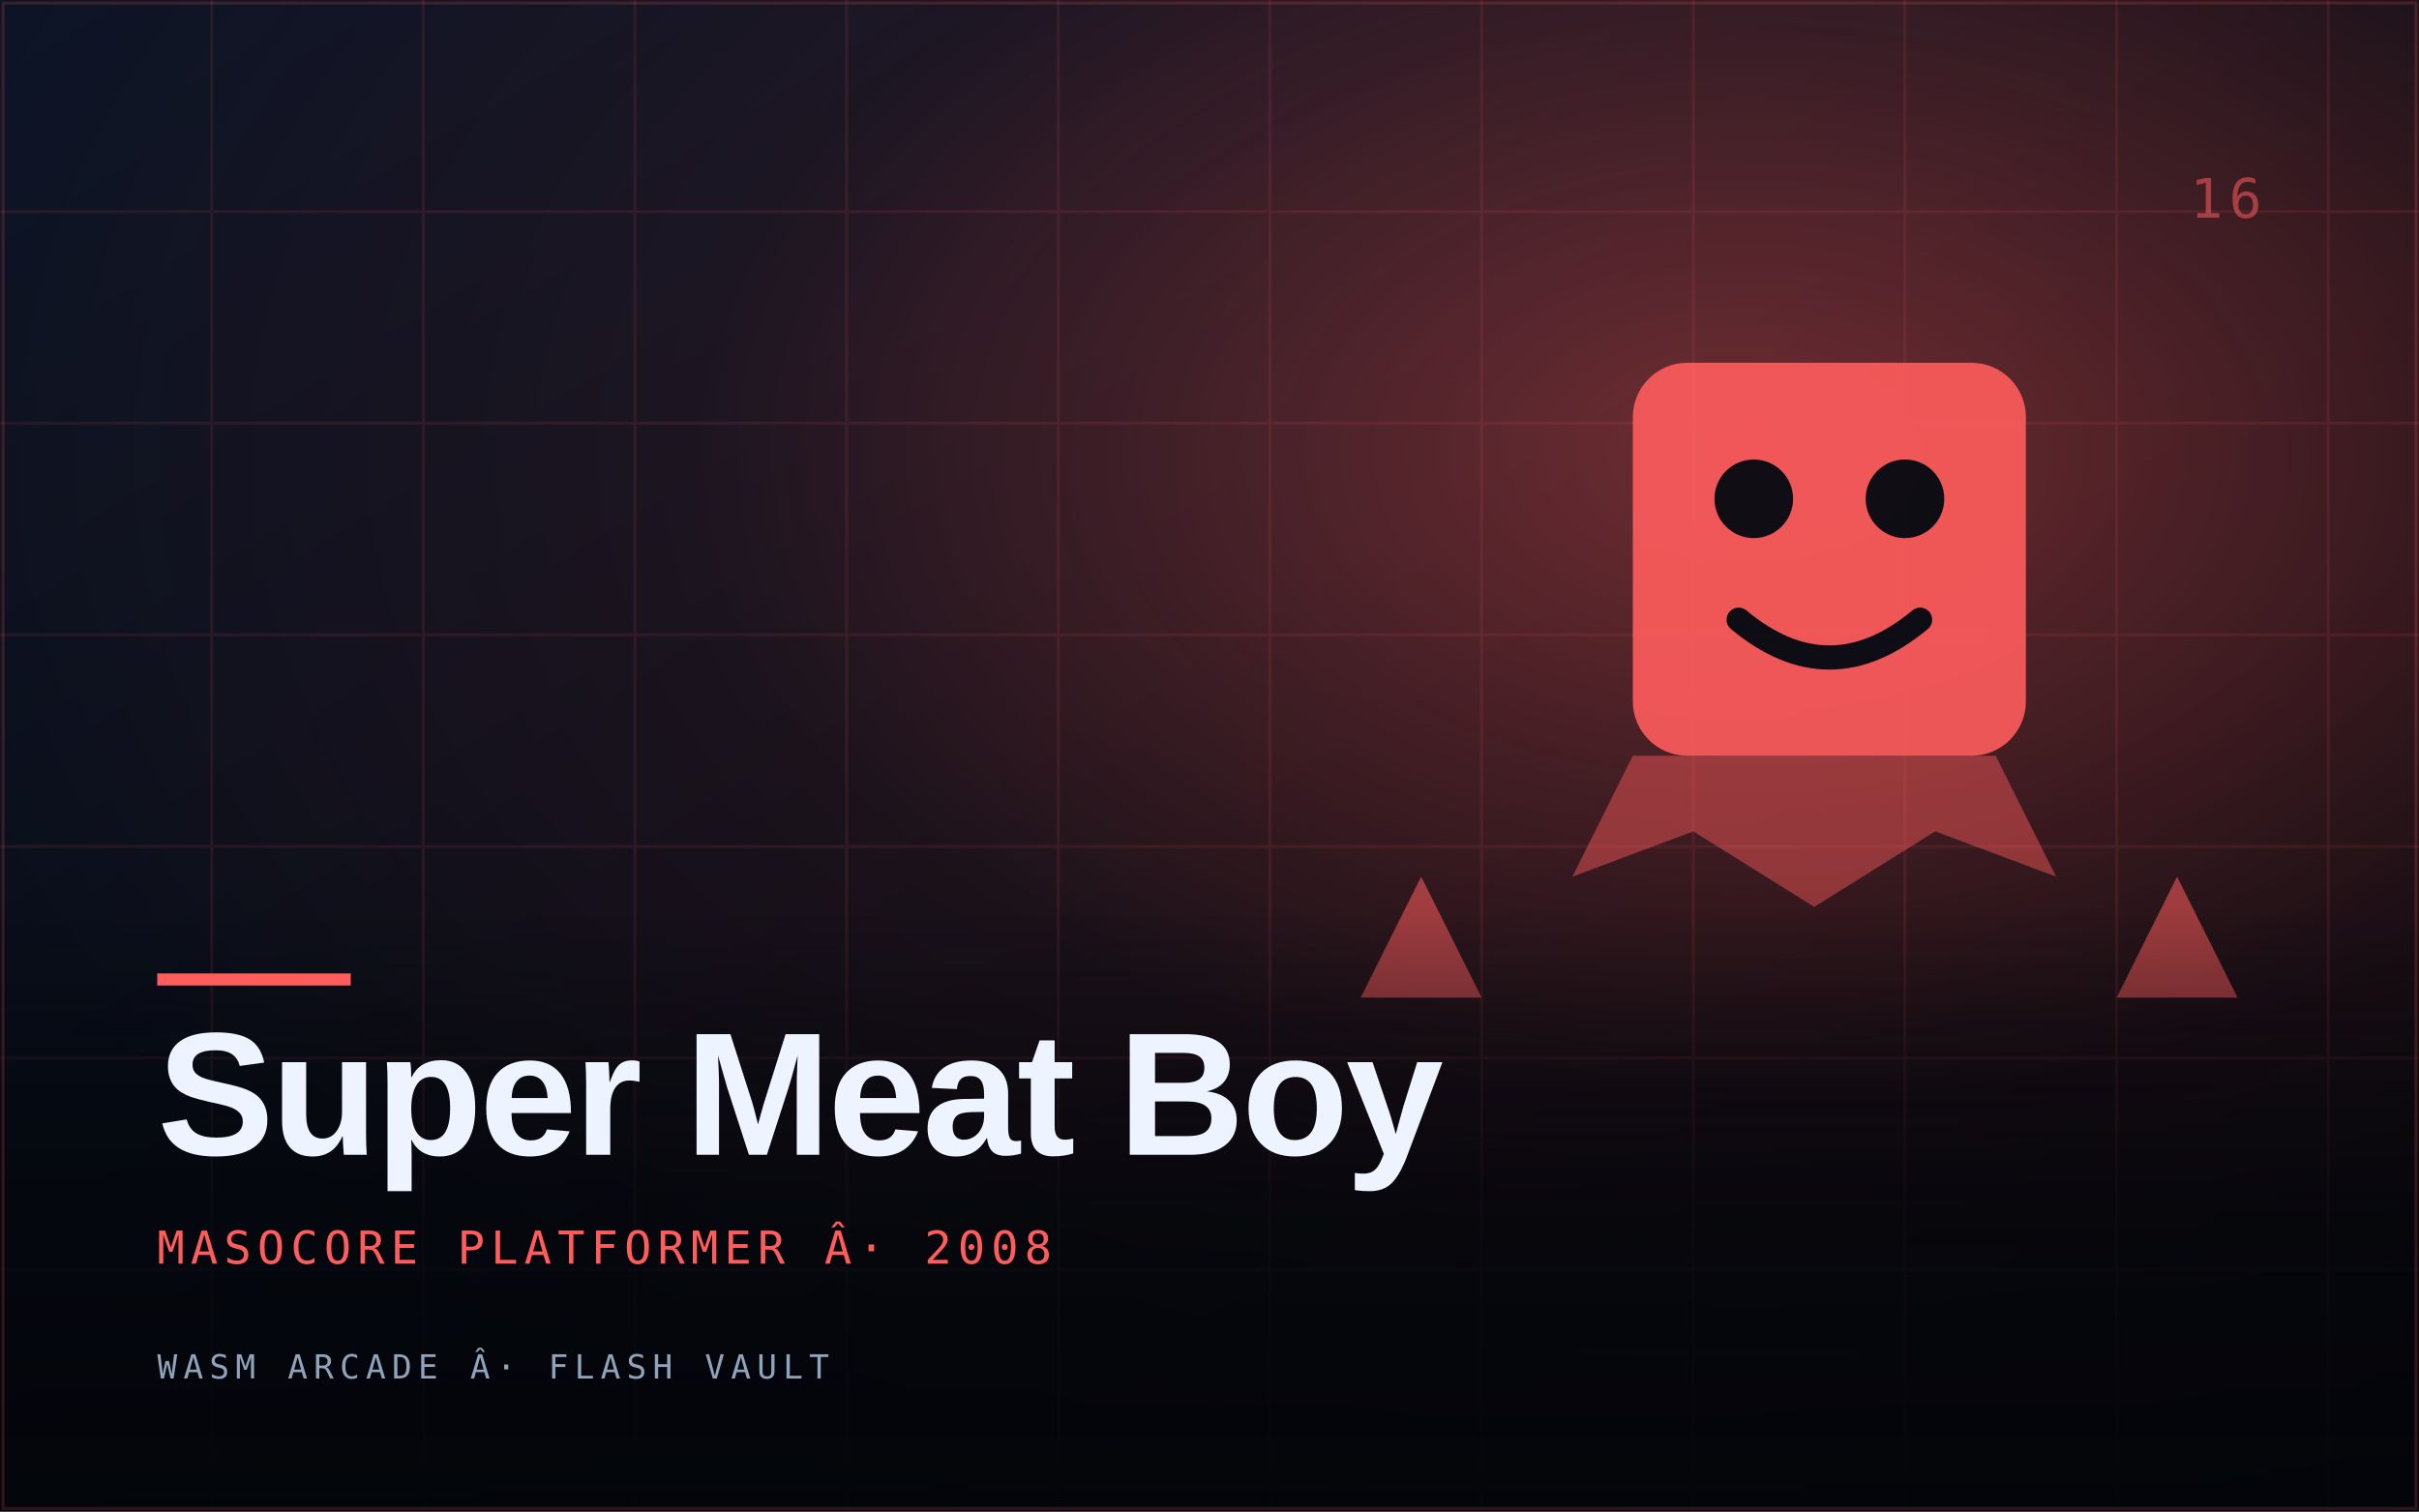
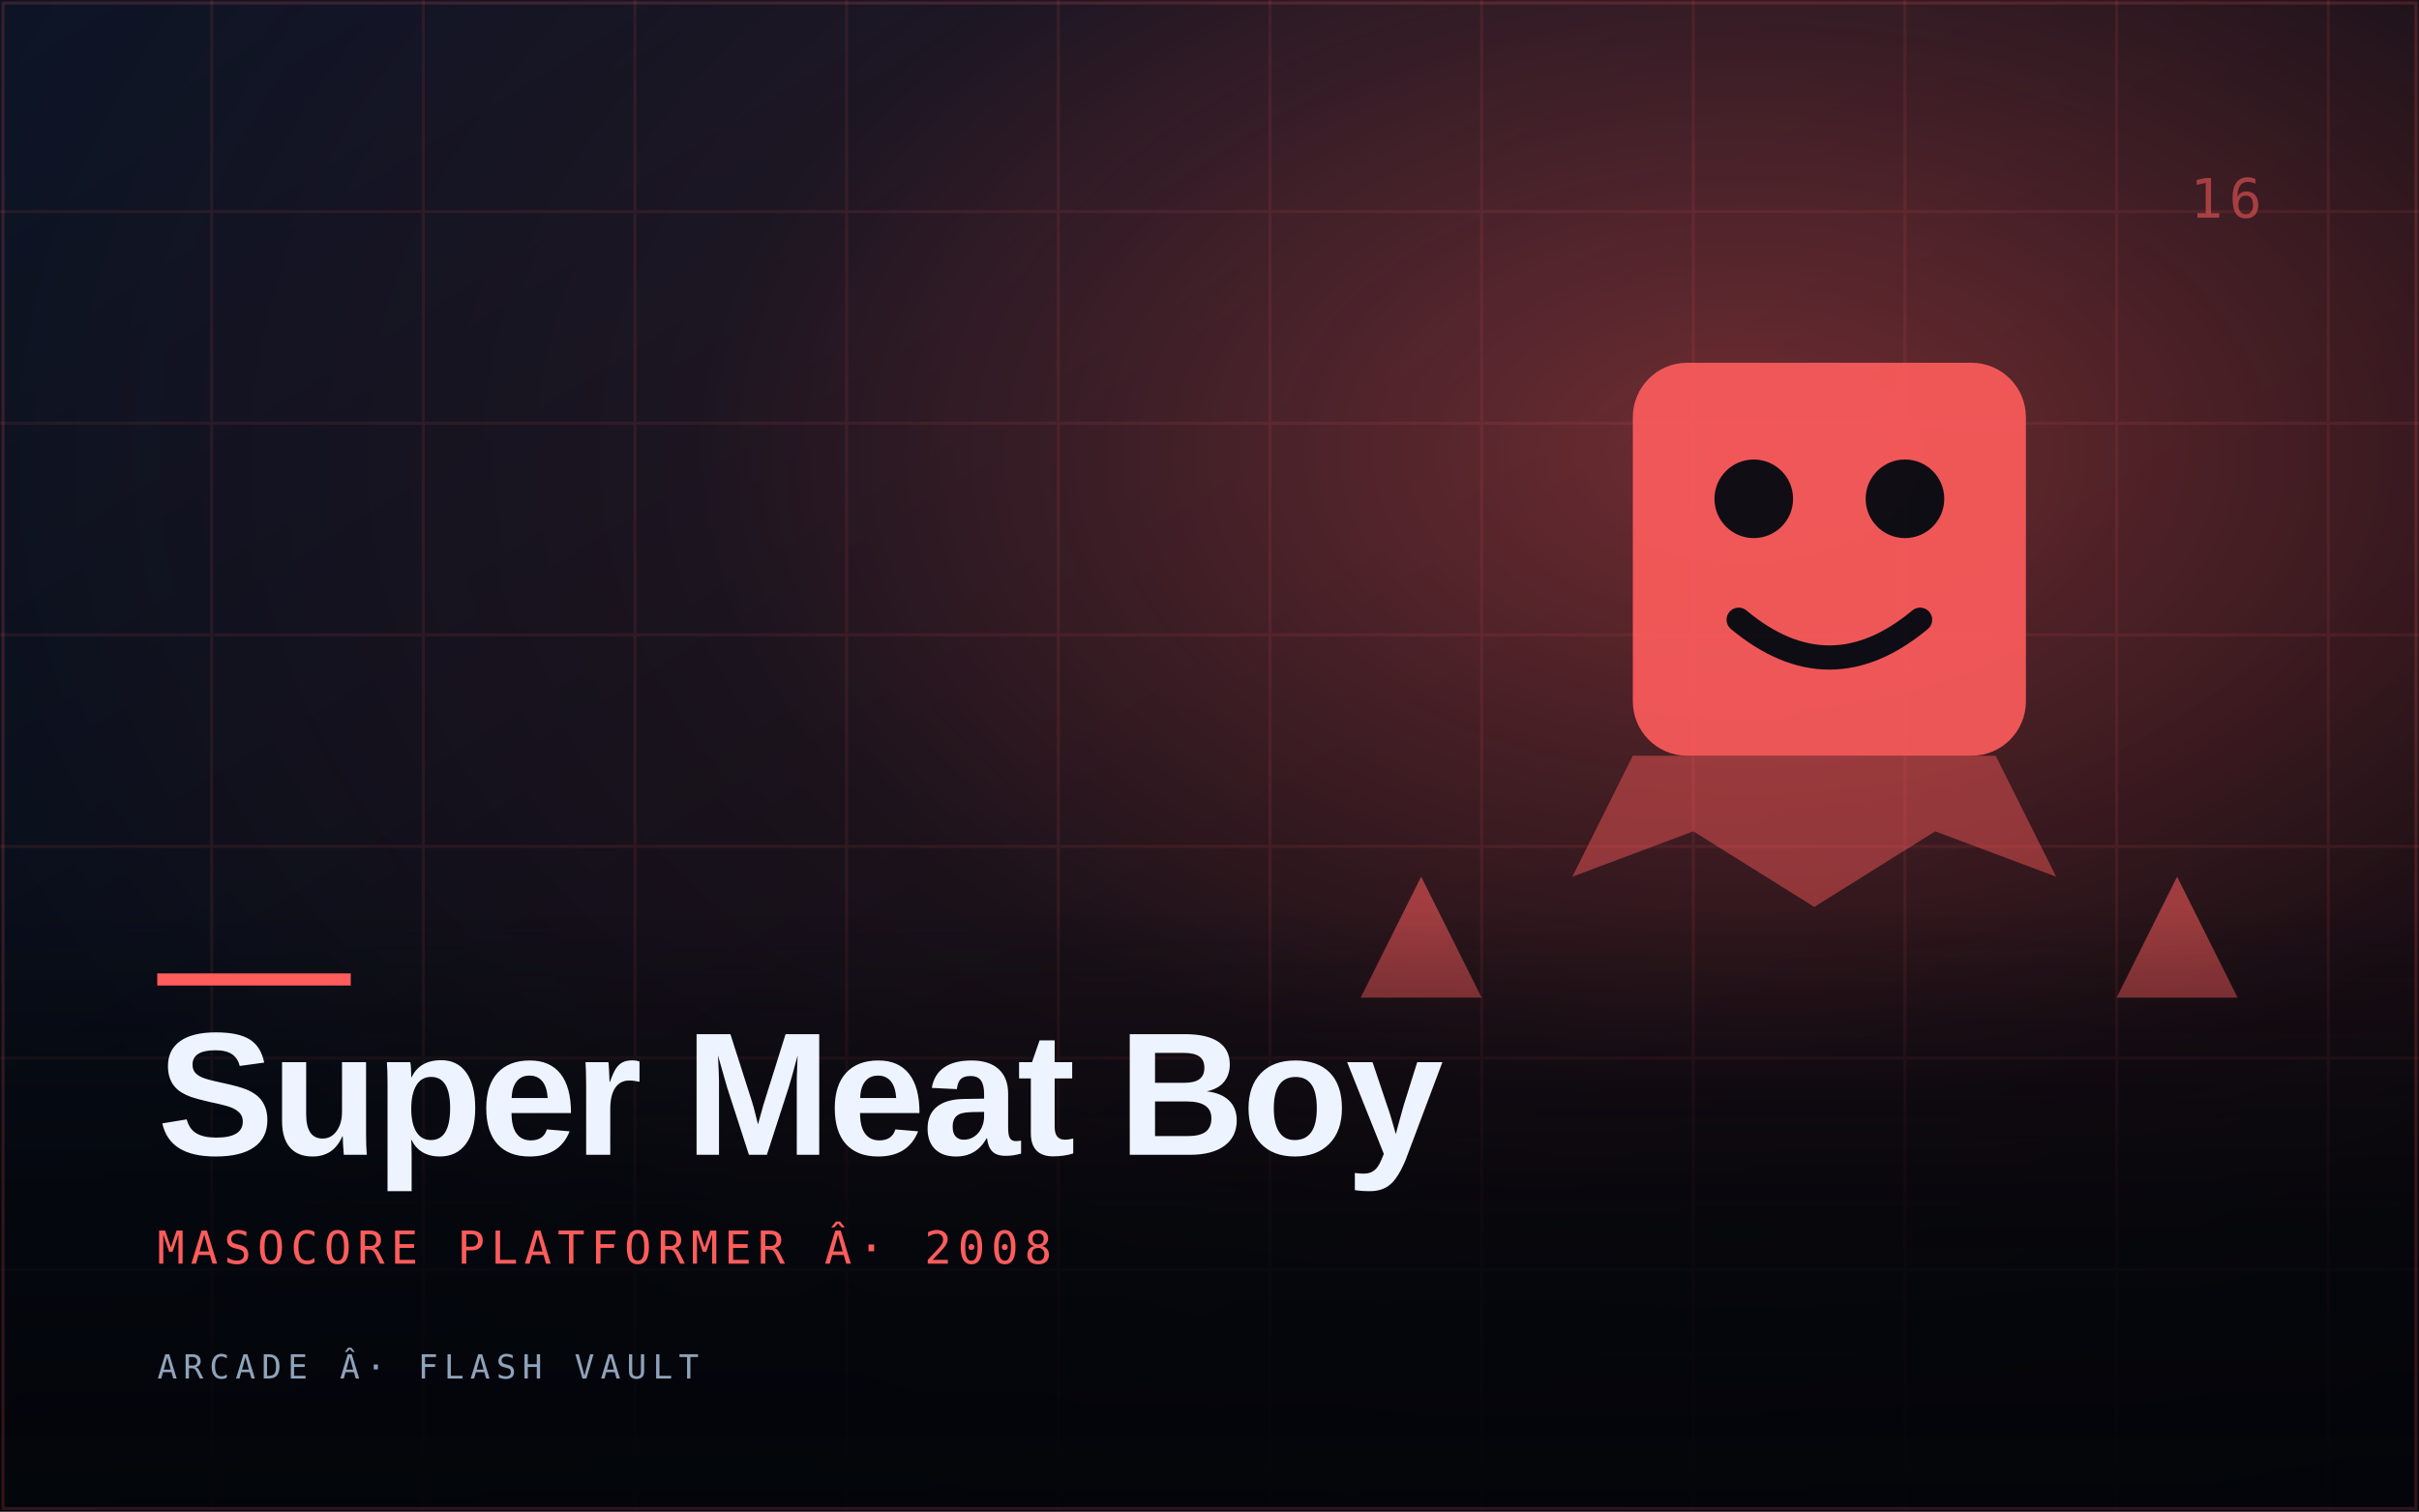
<svg xmlns="http://www.w3.org/2000/svg" viewBox="0 0 800 500" width="800" height="500" role="img" aria-labelledby="title desc">
  <defs>
    <linearGradient id="bg" x1="0" y1="0" x2="1" y2="1">
      <stop offset="0" stop-color="#0b1426" />
      <stop offset=".55" stop-color="#070a12" />
      <stop offset="1" stop-color="#03050a" />
    </linearGradient>
    <radialGradient id="glow" cx="72%" cy="30%" r="78%">
      <stop offset="0" stop-color="#ff5c5c" stop-opacity=".42" />
      <stop offset=".55" stop-color="#ff5c5c" stop-opacity=".08" />
      <stop offset="1" stop-color="#ff5c5c" stop-opacity="0" />
    </radialGradient>
    <linearGradient id="fade" x1="0" y1="0" x2="0" y2="1">
      <stop offset="0" stop-color="#03050a" stop-opacity="0" />
      <stop offset=".5" stop-color="#03050a" stop-opacity=".72" />
      <stop offset="1" stop-color="#03050a" stop-opacity=".96" />
    </linearGradient>
  </defs>
  <rect width="800" height="500" fill="url(#bg)" />
  <rect width="800" height="500" fill="url(#glow)" />
  <g opacity=".1" stroke="#ff5c5c" stroke-width="1">
    <path d="M0 70 H800 M0 140 H800 M0 210 H800 M0 280 H800 M0 350 H800 M0 420 H800" />
    <path d="M70 0 V500 M140 0 V500 M210 0 V500 M280 0 V500 M350 0 V500 M420 0 V500 M490 0 V500 M560 0 V500 M630 0 V500 M700 0 V500 M770 0 V500" />
  </g>
  <g opacity=".9">
    <rect x="540" y="120" width="130" height="130" rx="18" fill="#ff5c5c" />
    <circle cx="580" cy="165" r="13" fill="#070a12" />
    <circle cx="630" cy="165" r="13" fill="#070a12" />
    <path d="M575 205 Q605 230 635 205" fill="none" stroke="#070a12" stroke-width="8" stroke-linecap="round" />
    <path d="M540 250 L520 290 L560 275 L600 300 L640 275 L680 290 L660 250 Z" fill="#ff5c5c" opacity=".5" />
  </g>
  <g fill="#ff5c5c" opacity=".55">
    <path d="M450 330 L470 290 L490 330 Z M700 330 L720 290 L740 330 Z" />
  </g>
  <rect y="300" width="800" height="200" fill="url(#fade)" />
  <rect x="52" y="322" width="64" height="4" fill="#ff5c5c" />
  <text x="52" y="382" fill="#edf4ff" font-family="Segoe UI, Arial, sans-serif" font-size="58" font-weight="700" letter-spacing="-1">Super Meat Boy</text>
  <text x="52" y="418" fill="#ff5c5c" font-family="Consolas, monospace" font-size="15" letter-spacing="2">MASOCORE PLATFORMER Â· 2008</text>
-   <text x="52" y="456" fill="#8fa3bb" font-family="Consolas, monospace" font-size="11" letter-spacing="2">WASM ARCADE Â· FLASH VAULT</text>
+   <text x="52" y="456" fill="#8fa3bb" font-family="Consolas, monospace" font-size="11" letter-spacing="2">ARCADE Â· FLASH VAULT</text>
  <text x="748" y="72" fill="#ff5c5c" fill-opacity=".55" text-anchor="end" font-family="Consolas, monospace" font-size="18" letter-spacing="2">16</text>
  <rect x="1" y="1" width="798" height="498" fill="none" stroke="#ff5c5c" stroke-opacity=".18" />
</svg>
